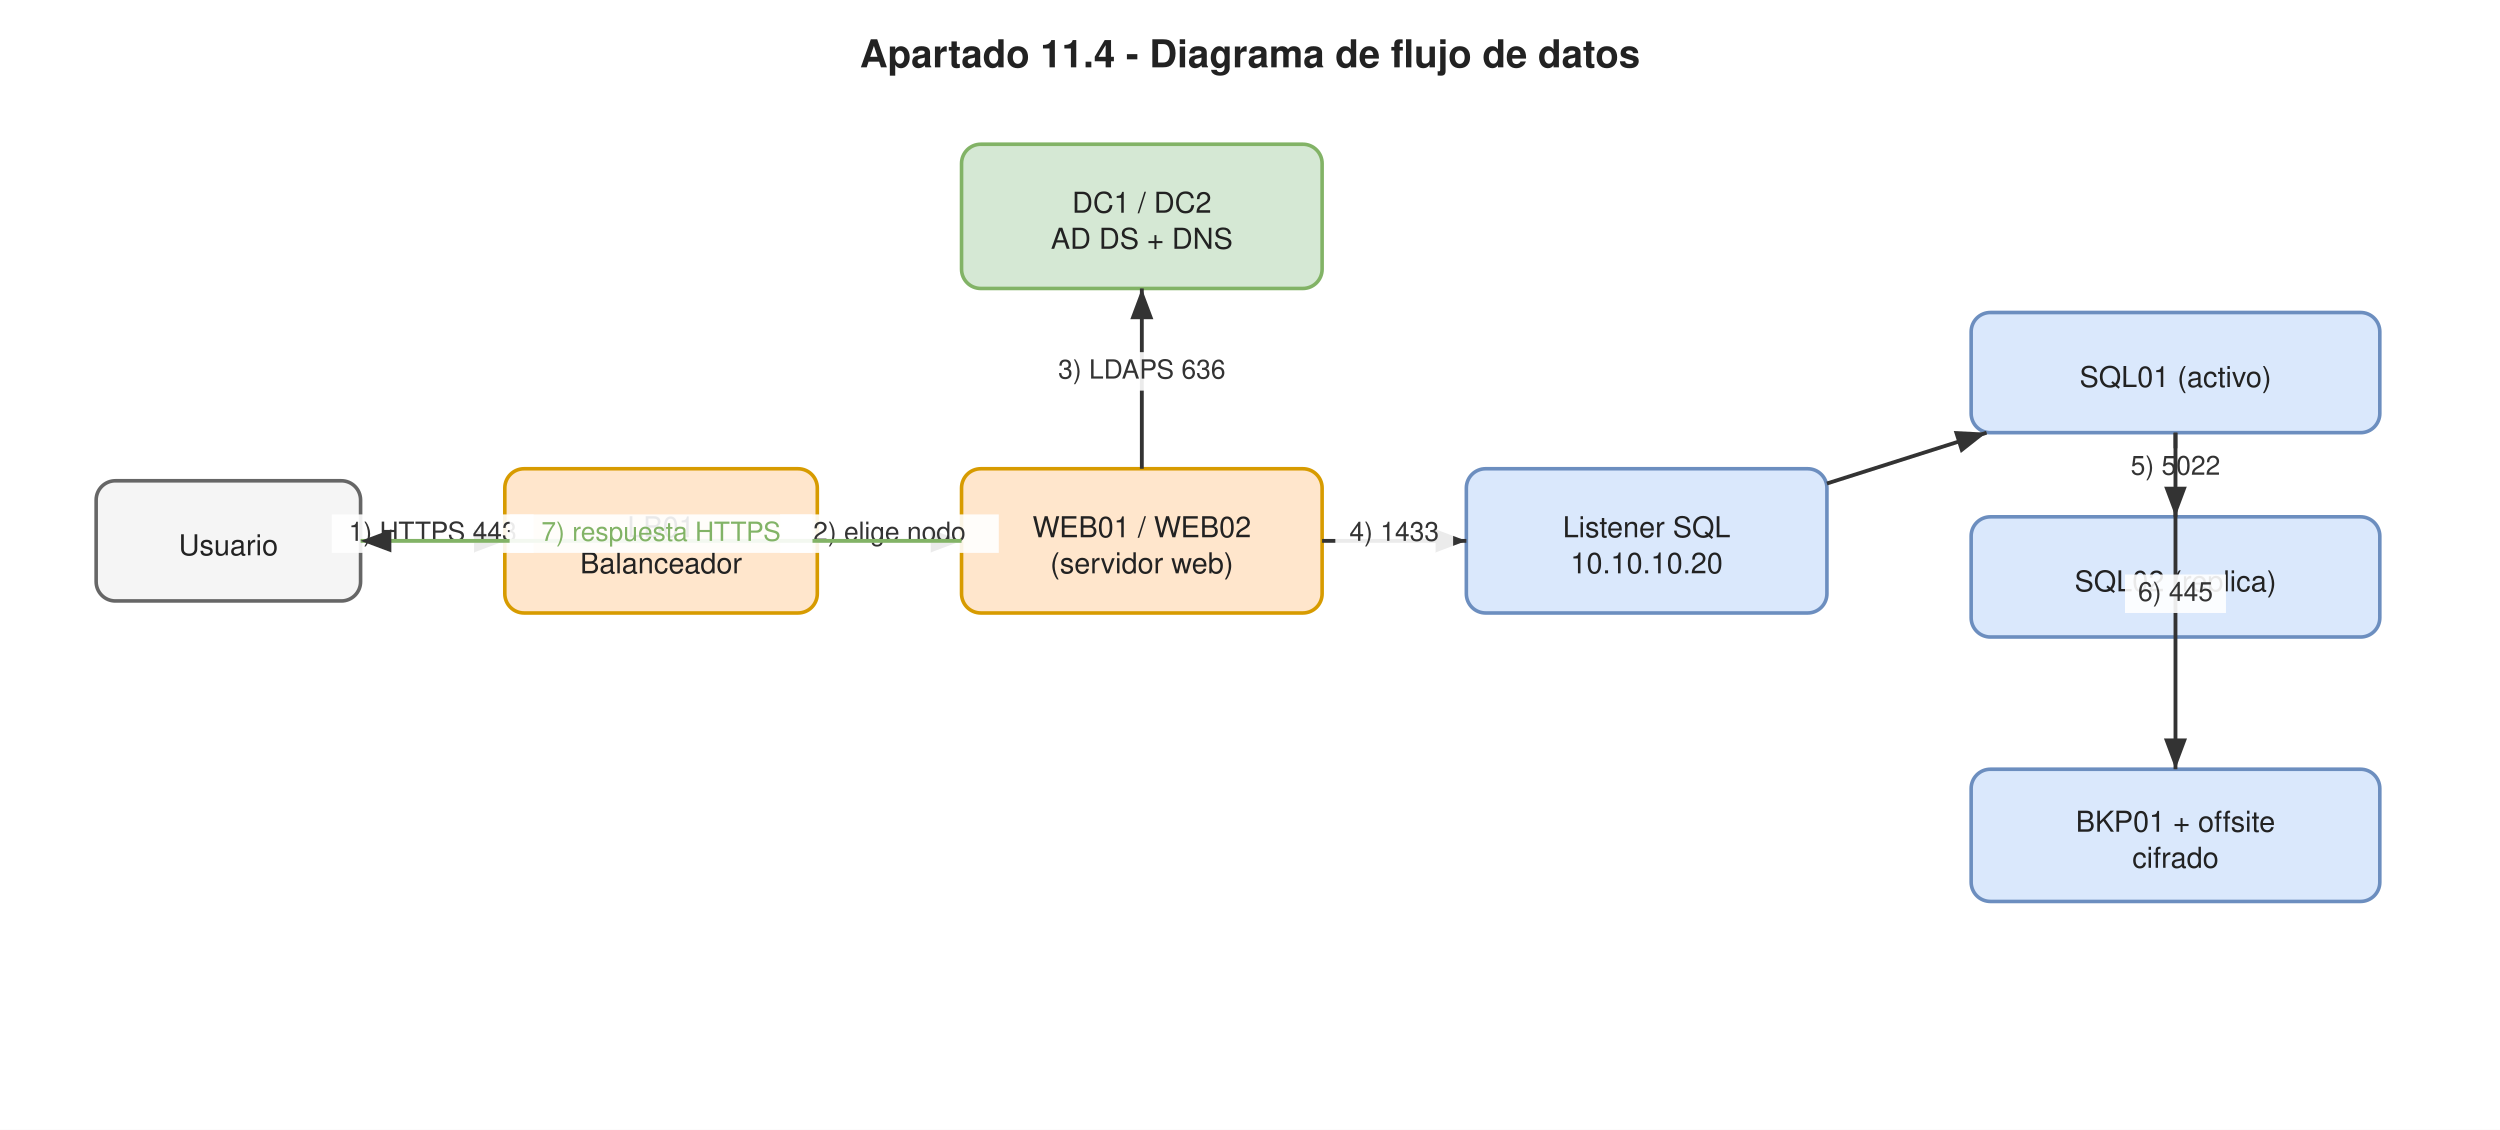
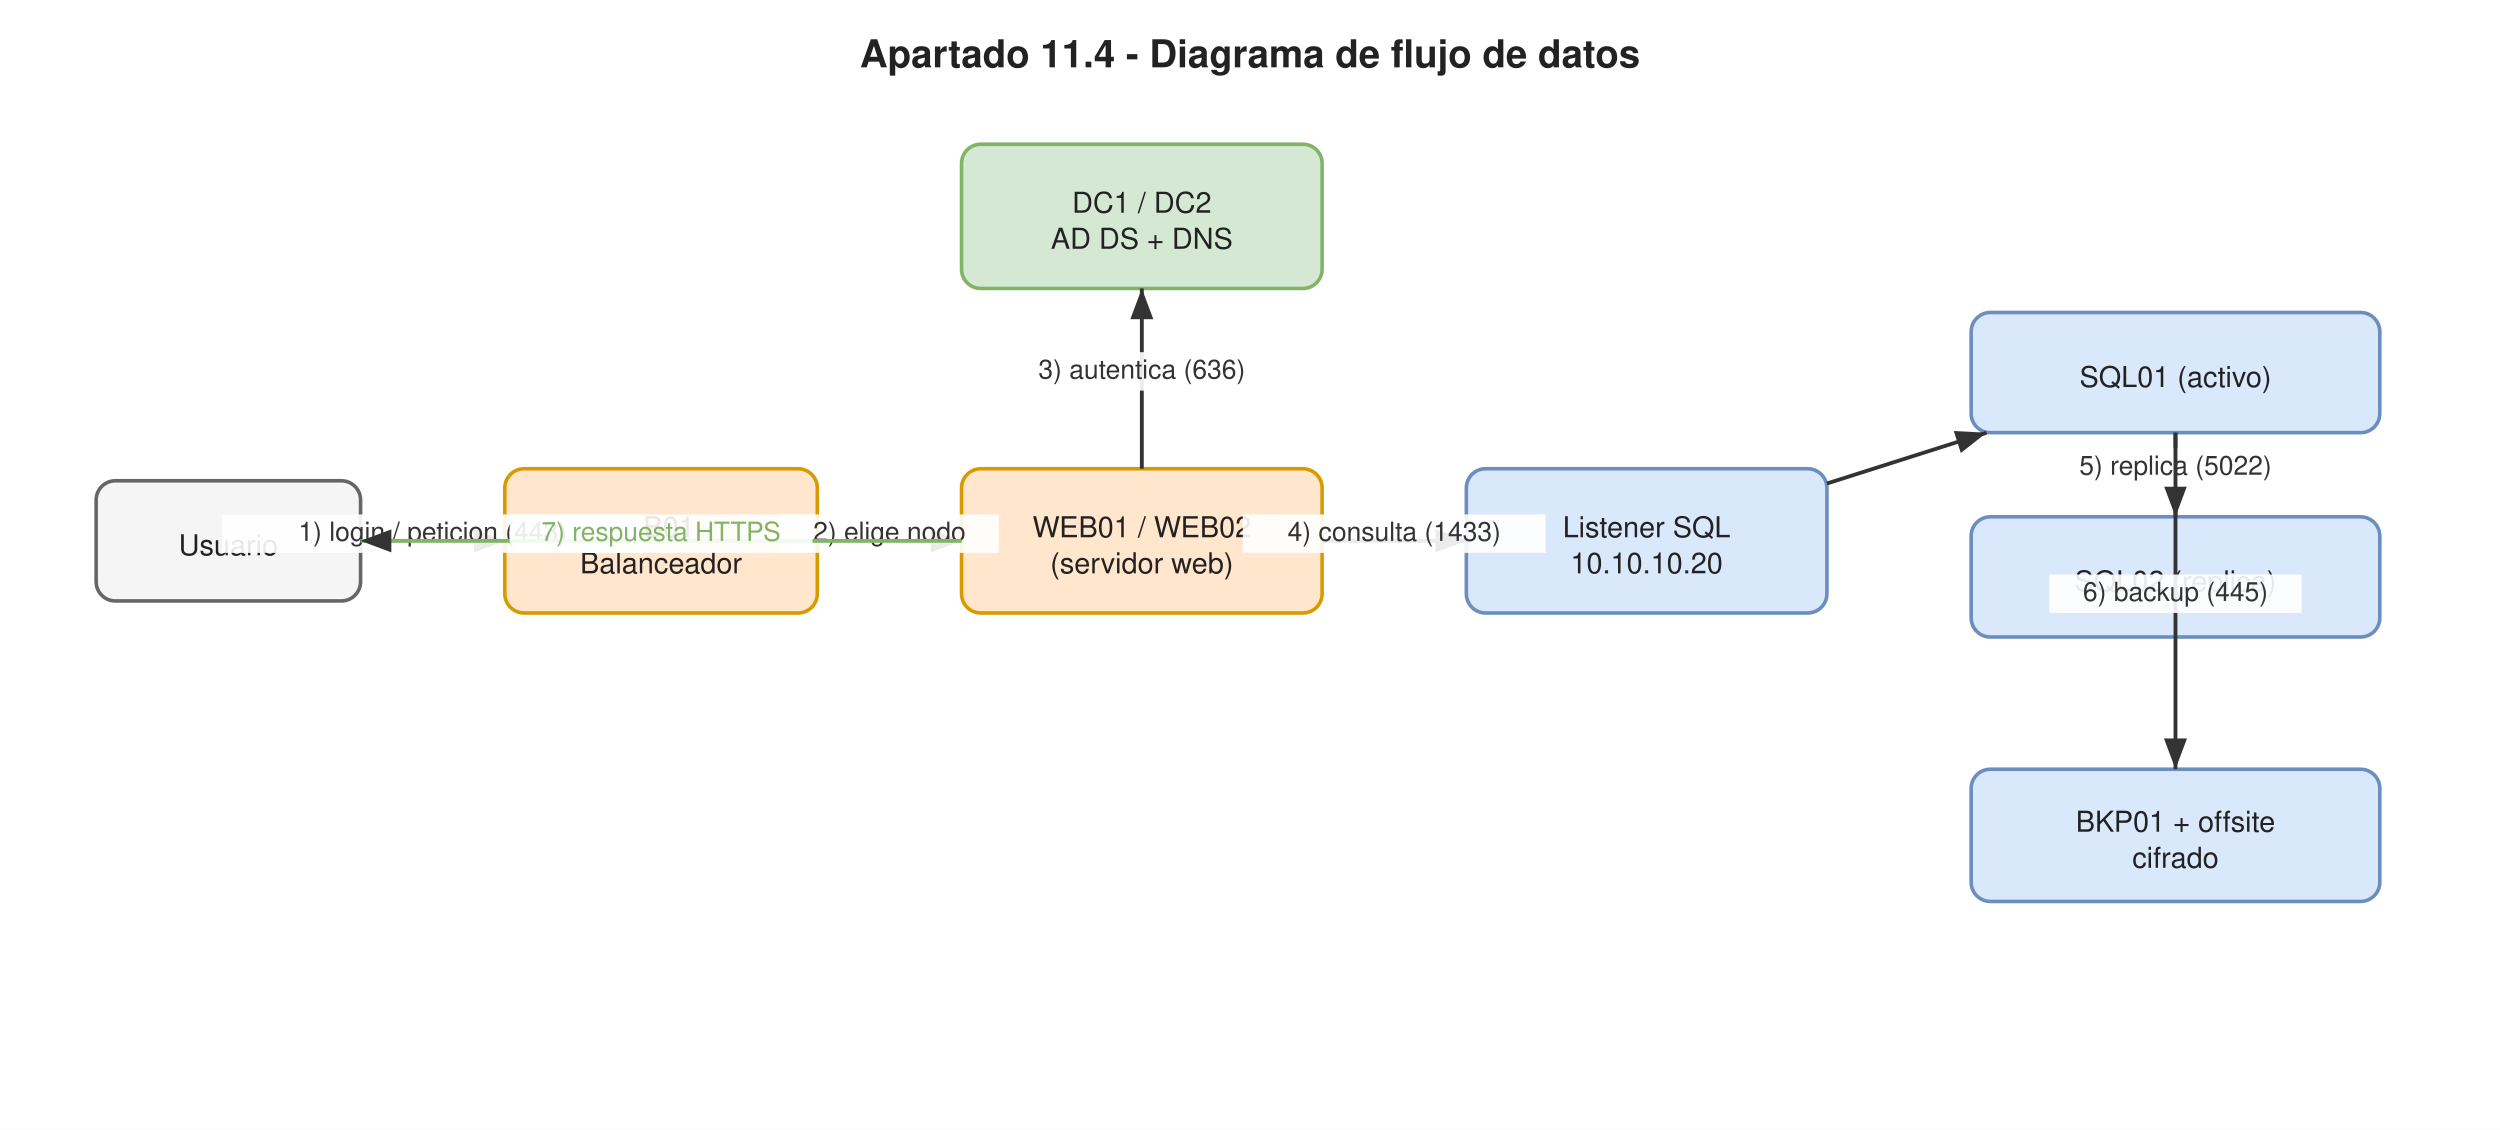
<svg xmlns="http://www.w3.org/2000/svg" width="1040" height="470" viewBox="0 0 1040 470" font-family="Helvetica, Arial, sans-serif">
  <defs>
    <marker id="arr" markerWidth="10" markerHeight="10" refX="8" refY="3" orient="auto" markerUnits="strokeWidth">
      <path d="M0,0 L8,3 L0,6 z" fill="#333333" />
    </marker>
  </defs>
  <rect x="0" y="0" width="1040" height="470" fill="white" />
  <text x="520" y="28" text-anchor="middle" font-size="16" font-weight="bold" fill="#222">Apartado 11.4 - Diagrama de flujo de datos</text>
  <rect x="40" y="200" width="110" height="50" rx="8" fill="#f5f5f5" stroke="#666666" stroke-width="1.5" />
  <text x="95" y="231" text-anchor="middle" font-size="12" fill="#222">Usuario</text>
  <rect x="210" y="195" width="130" height="60" rx="8" fill="#ffe6cc" stroke="#d79b00" stroke-width="1.5" />
  <text x="275" y="223.5" text-anchor="middle" font-size="12" fill="#222">LB01</text>
  <text x="275" y="238.5" text-anchor="middle" font-size="12" fill="#222">Balanceador</text>
  <rect x="400" y="195" width="150" height="60" rx="8" fill="#ffe6cc" stroke="#d79b00" stroke-width="1.5" />
  <text x="475" y="223.5" text-anchor="middle" font-size="12" fill="#222">WEB01 / WEB02</text>
  <text x="475" y="238.5" text-anchor="middle" font-size="12" fill="#222">(servidor web)</text>
  <rect x="400" y="60" width="150" height="60" rx="8" fill="#d5e8d4" stroke="#82b366" stroke-width="1.5" />
  <text x="475" y="88.5" text-anchor="middle" font-size="12" fill="#222">DC1 / DC2</text>
  <text x="475" y="103.5" text-anchor="middle" font-size="12" fill="#222">AD DS + DNS</text>
  <rect x="610" y="195" width="150" height="60" rx="8" fill="#dae8fc" stroke="#6c8ebf" stroke-width="1.5" />
  <text x="685" y="223.5" text-anchor="middle" font-size="12" fill="#222">Listener SQL</text>
  <text x="685" y="238.5" text-anchor="middle" font-size="12" fill="#222">10.10.10.20</text>
  <rect x="820" y="130" width="170" height="50" rx="8" fill="#dae8fc" stroke="#6c8ebf" stroke-width="1.5" />
  <text x="905" y="161" text-anchor="middle" font-size="12" fill="#222">SQL01 (activo)</text>
  <rect x="820" y="215" width="170" height="50" rx="8" fill="#dae8fc" stroke="#6c8ebf" stroke-width="1.5" />
  <text x="905" y="246" text-anchor="middle" font-size="12" fill="#222">SQL02 (replica)</text>
  <rect x="820" y="320" width="170" height="55" rx="8" fill="#dae8fc" stroke="#6c8ebf" stroke-width="1.5" />
  <text x="905" y="346" text-anchor="middle" font-size="12" fill="#222">BKP01 + offsite</text>
  <text x="905" y="361" text-anchor="middle" font-size="12" fill="#222">cifrado</text>
  <line x1="150" y1="225" x2="210" y2="225" stroke="#333333" stroke-width="1.6" marker-end="url(#arr)" />
-   <rect x="138" y="214" width="84" height="16" fill="white" stroke="none" opacity="0.9" />
-   <text x="180" y="225" text-anchor="middle" font-size="11" fill="#333333">1) HTTPS 443</text>
+   <rect x="92.5" y="214" width="175" height="16" fill="white" stroke="none" opacity="0.9" />
+   <text x="180" y="225" text-anchor="middle" font-size="11" fill="#333333">1) login / peticion (443)</text>
  <line x1="340" y1="225" x2="400" y2="225" stroke="#333333" stroke-width="1.6" marker-end="url(#arr)" />
  <rect x="324.5" y="214" width="91" height="16" fill="white" stroke="none" opacity="0.9" />
  <text x="370" y="225" text-anchor="middle" font-size="11" fill="#333333">2) elige nodo</text>
  <line x1="475" y1="195" x2="475" y2="120" stroke="#333333" stroke-width="1.6" marker-end="url(#arr)" />
-   <rect x="433" y="146.5" width="84" height="16" fill="white" stroke="none" opacity="0.9" />
-   <text x="475" y="157.5" text-anchor="middle" font-size="11" fill="#333333">3) LDAPS 636</text>
+   <rect x="412" y="146.5" width="126" height="16" fill="white" stroke="none" opacity="0.9" />
+   <text x="475" y="157.5" text-anchor="middle" font-size="11" fill="#333333">3) autentica (636)</text>
  <line x1="550" y1="225" x2="610" y2="225" stroke="#333333" stroke-width="1.6" marker-end="url(#arr)" />
-   <rect x="555.5" y="214" width="49" height="16" fill="white" stroke="none" opacity="0.9" />
-   <text x="580" y="225" text-anchor="middle" font-size="11" fill="#333333">4) 1433</text>
+   <rect x="517" y="214" width="126" height="16" fill="white" stroke="none" opacity="0.9" />
+   <text x="580" y="225" text-anchor="middle" font-size="11" fill="#333333">4) consulta (1433)</text>
  <line x1="760" y1="201.136" x2="826.429" y2="180" stroke="#333333" stroke-width="1.6" marker-end="url(#arr)" />
  <line x1="905" y1="180" x2="905" y2="215" stroke="#333333" stroke-width="1.6" marker-end="url(#arr)" />
-   <rect x="880.5" y="186.5" width="49" height="16" fill="white" stroke="none" opacity="0.9" />
-   <text x="905" y="197.5" text-anchor="middle" font-size="11" fill="#333333">5) 5022</text>
+   <rect x="845.5" y="186.5" width="119" height="16" fill="white" stroke="none" opacity="0.9" />
+   <text x="905" y="197.5" text-anchor="middle" font-size="11" fill="#333333">5) replica (5022)</text>
  <line x1="905" y1="180" x2="905" y2="320" stroke="#333333" stroke-width="1.6" marker-end="url(#arr)" />
-   <rect x="884" y="239" width="42" height="16" fill="white" stroke="none" opacity="0.9" />
-   <text x="905" y="250" text-anchor="middle" font-size="11" fill="#333333">6) 445</text>
+   <rect x="852.5" y="239" width="105" height="16" fill="white" stroke="none" opacity="0.9" />
+   <text x="905" y="250" text-anchor="middle" font-size="11" fill="#333333">6) backup (445)</text>
  <line x1="400" y1="225" x2="150" y2="225" stroke="#82b366" stroke-width="1.6" marker-end="url(#arr)" />
  <rect x="212" y="214" width="126" height="16" fill="white" stroke="none" opacity="0.9" />
  <text x="275" y="225" text-anchor="middle" font-size="11" fill="#82b366">7) respuesta HTTPS</text>
</svg>
